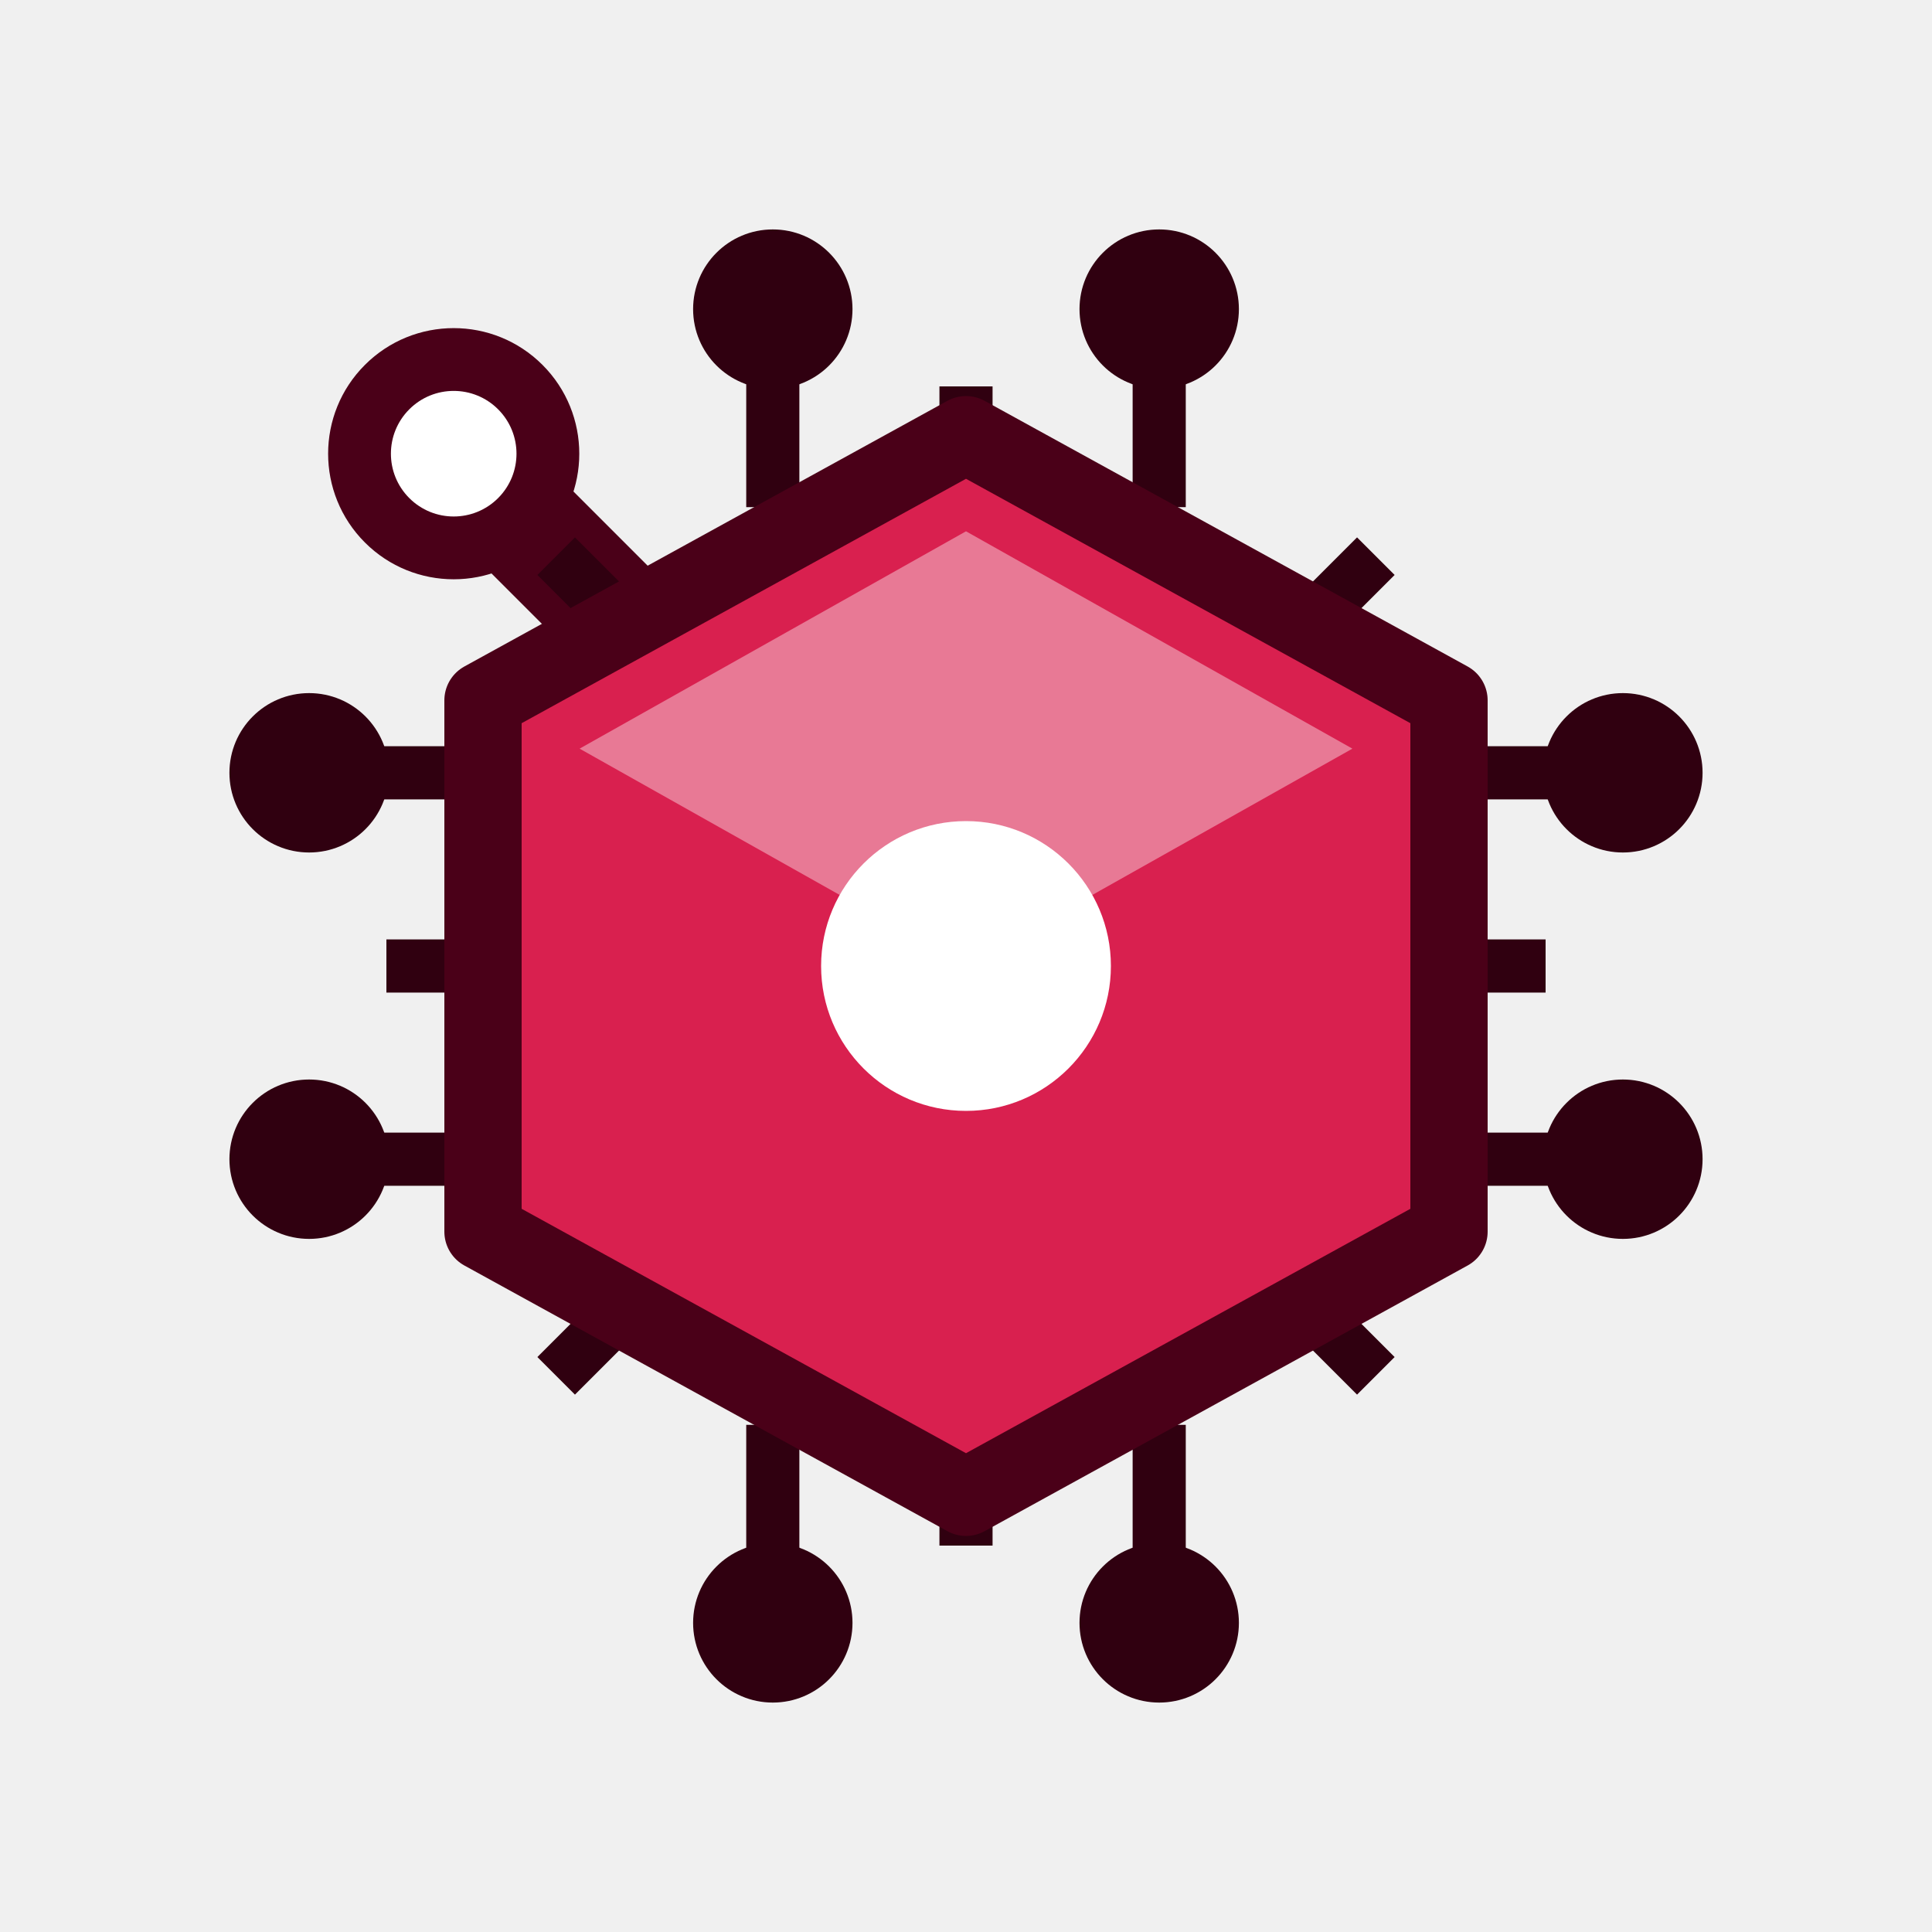
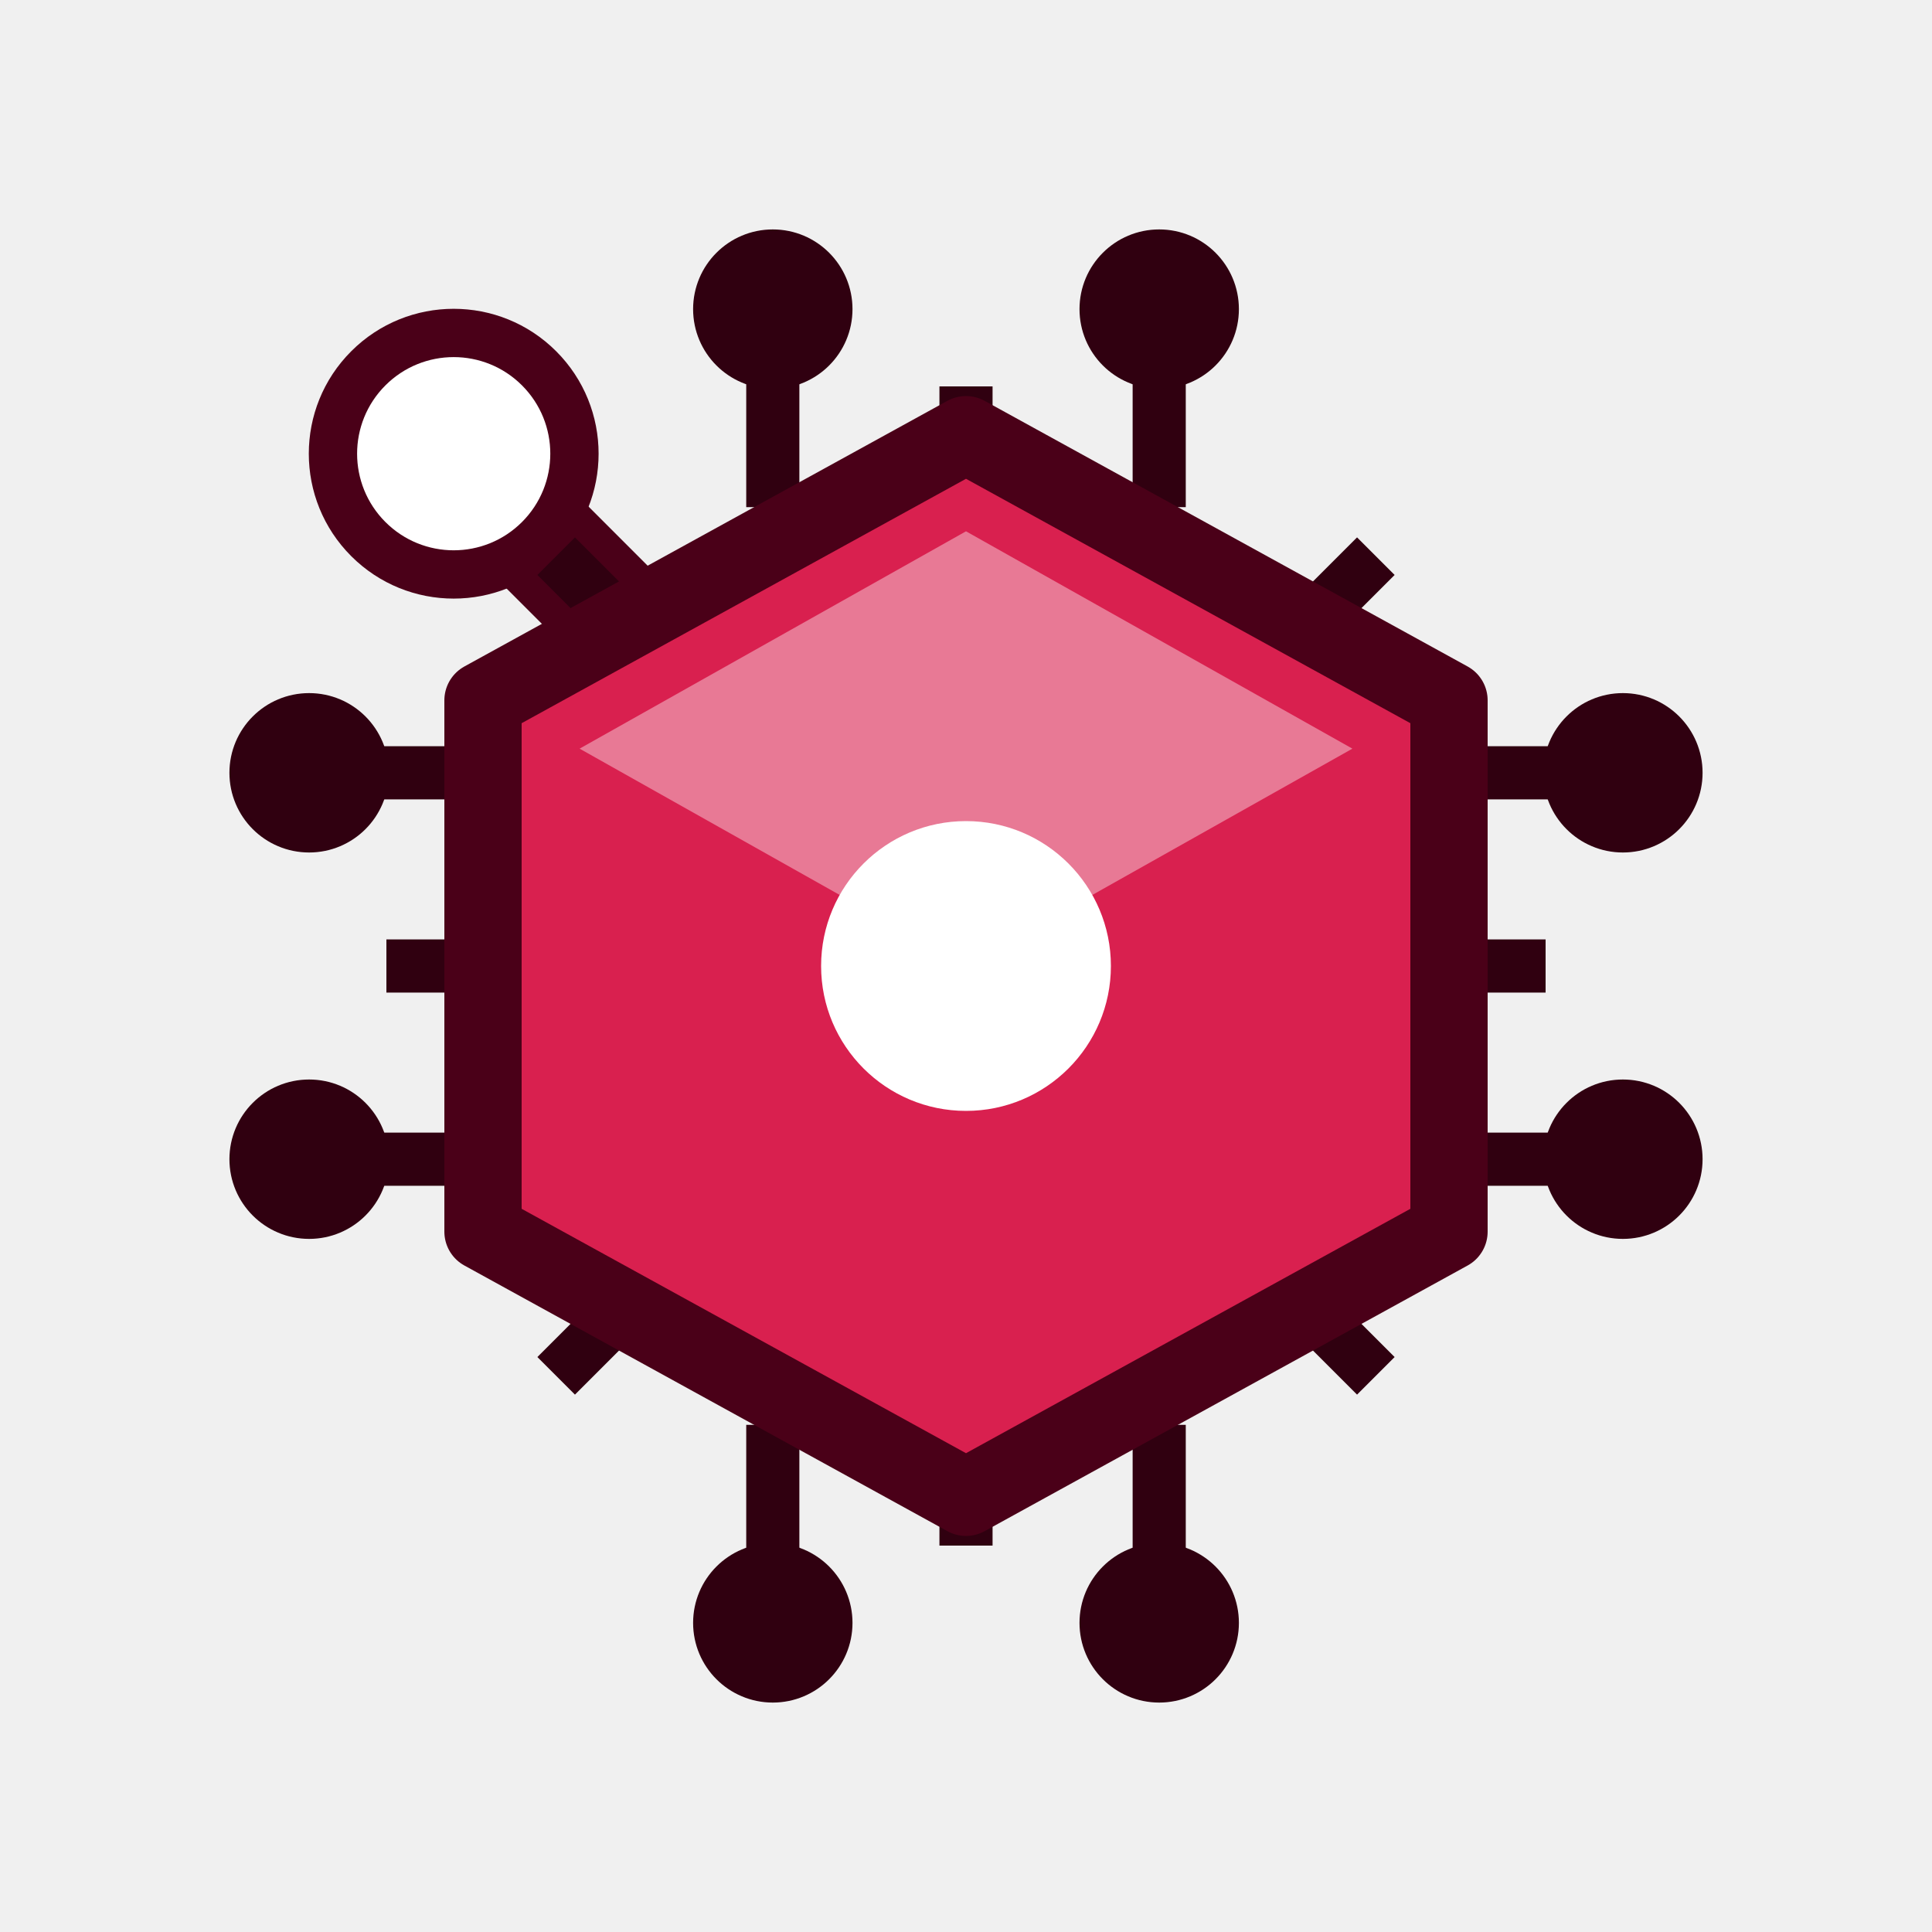
<svg xmlns="http://www.w3.org/2000/svg" viewBox="0 0 40 40" width="40" height="40" id="bug_NW">
  <g transform="rotate(315 20 20)">
    <line x1="20" y1="14" x2="20" y2="6" stroke="#4a0018" stroke-width="2.4" />
-     <circle cx="20" cy="5" r="2.6" fill="#4a0018" />
-     <circle cx="20" cy="5" r="1.3" fill="#ffffff" />
+     <circle cx="20" cy="5" r="3" fill="#4a0018" />
+     <circle cx="20" cy="5" r="2" fill="#ffffff" />
  </g>
  <g transform="rotate(0 20 20) translate(-4 0)" stroke="#300010" stroke-width="1.1" fill="#300010">
    <line x1="20" y1="10.5" x2="20" y2="7" />
    <circle cx="20" cy="6.4" r="1.1" />
  </g>
  <g transform="rotate(0 20 20) translate(0 0)" stroke="#300010" stroke-width="1.1" fill="#300010">
    <line x1="20" y1="10.5" x2="20" y2="8" />
  </g>
  <g transform="rotate(0 20 20) translate(4 0)" stroke="#300010" stroke-width="1.1" fill="#300010">
    <line x1="20" y1="10.5" x2="20" y2="7" />
    <circle cx="20" cy="6.4" r="1.1" />
  </g>
  <g transform="rotate(90 20 20) translate(-4 0)" stroke="#300010" stroke-width="1.1" fill="#300010">
    <line x1="20" y1="10.5" x2="20" y2="7" />
    <circle cx="20" cy="6.4" r="1.1" />
  </g>
  <g transform="rotate(90 20 20) translate(0 0)" stroke="#300010" stroke-width="1.1" fill="#300010">
    <line x1="20" y1="10.5" x2="20" y2="8" />
  </g>
  <g transform="rotate(90 20 20) translate(4 0)" stroke="#300010" stroke-width="1.1" fill="#300010">
    <line x1="20" y1="10.5" x2="20" y2="7" />
    <circle cx="20" cy="6.4" r="1.1" />
  </g>
  <g transform="rotate(180 20 20) translate(-4 0)" stroke="#300010" stroke-width="1.1" fill="#300010">
    <line x1="20" y1="10.5" x2="20" y2="7" />
    <circle cx="20" cy="6.4" r="1.1" />
  </g>
  <g transform="rotate(180 20 20) translate(0 0)" stroke="#300010" stroke-width="1.1" fill="#300010">
    <line x1="20" y1="10.5" x2="20" y2="8" />
  </g>
  <g transform="rotate(180 20 20) translate(4 0)" stroke="#300010" stroke-width="1.1" fill="#300010">
    <line x1="20" y1="10.5" x2="20" y2="7" />
    <circle cx="20" cy="6.4" r="1.1" />
  </g>
  <g transform="rotate(270 20 20) translate(-4 0)" stroke="#300010" stroke-width="1.1" fill="#300010">
    <line x1="20" y1="10.5" x2="20" y2="7" />
    <circle cx="20" cy="6.4" r="1.1" />
  </g>
  <g transform="rotate(270 20 20) translate(0 0)" stroke="#300010" stroke-width="1.1" fill="#300010">
    <line x1="20" y1="10.5" x2="20" y2="8" />
  </g>
  <g transform="rotate(270 20 20) translate(4 0)" stroke="#300010" stroke-width="1.1" fill="#300010">
    <line x1="20" y1="10.5" x2="20" y2="7" />
    <circle cx="20" cy="6.4" r="1.1" />
  </g>
  <g transform="rotate(45 20 20) translate(0 0)" stroke="#300010" stroke-width="1.1" fill="#300010">
    <line x1="20" y1="10.5" x2="20" y2="8" />
  </g>
  <g transform="rotate(135 20 20) translate(0 0)" stroke="#300010" stroke-width="1.1" fill="#300010">
    <line x1="20" y1="10.5" x2="20" y2="8" />
  </g>
  <g transform="rotate(225 20 20) translate(0 0)" stroke="#300010" stroke-width="1.1" fill="#300010">
    <line x1="20" y1="10.5" x2="20" y2="8" />
  </g>
  <g transform="rotate(315 20 20) translate(0 0)" stroke="#300010" stroke-width="1.1" fill="#300010">
    <line x1="20" y1="10.5" x2="20" y2="8" />
  </g>
  <polygon points="20,9 30,14.5 30,25.5 20,31 10,25.5 10,14.5" fill="#d9204f" stroke="#4a0018" stroke-width="1.6" stroke-linejoin="round" />
  <polygon points="20,11 28,15.5 20,20 12,15.5" fill="rgba(255,255,255,.4)" />
  <circle cx="20" cy="20" r="3" fill="#ffffff" />
</svg>
